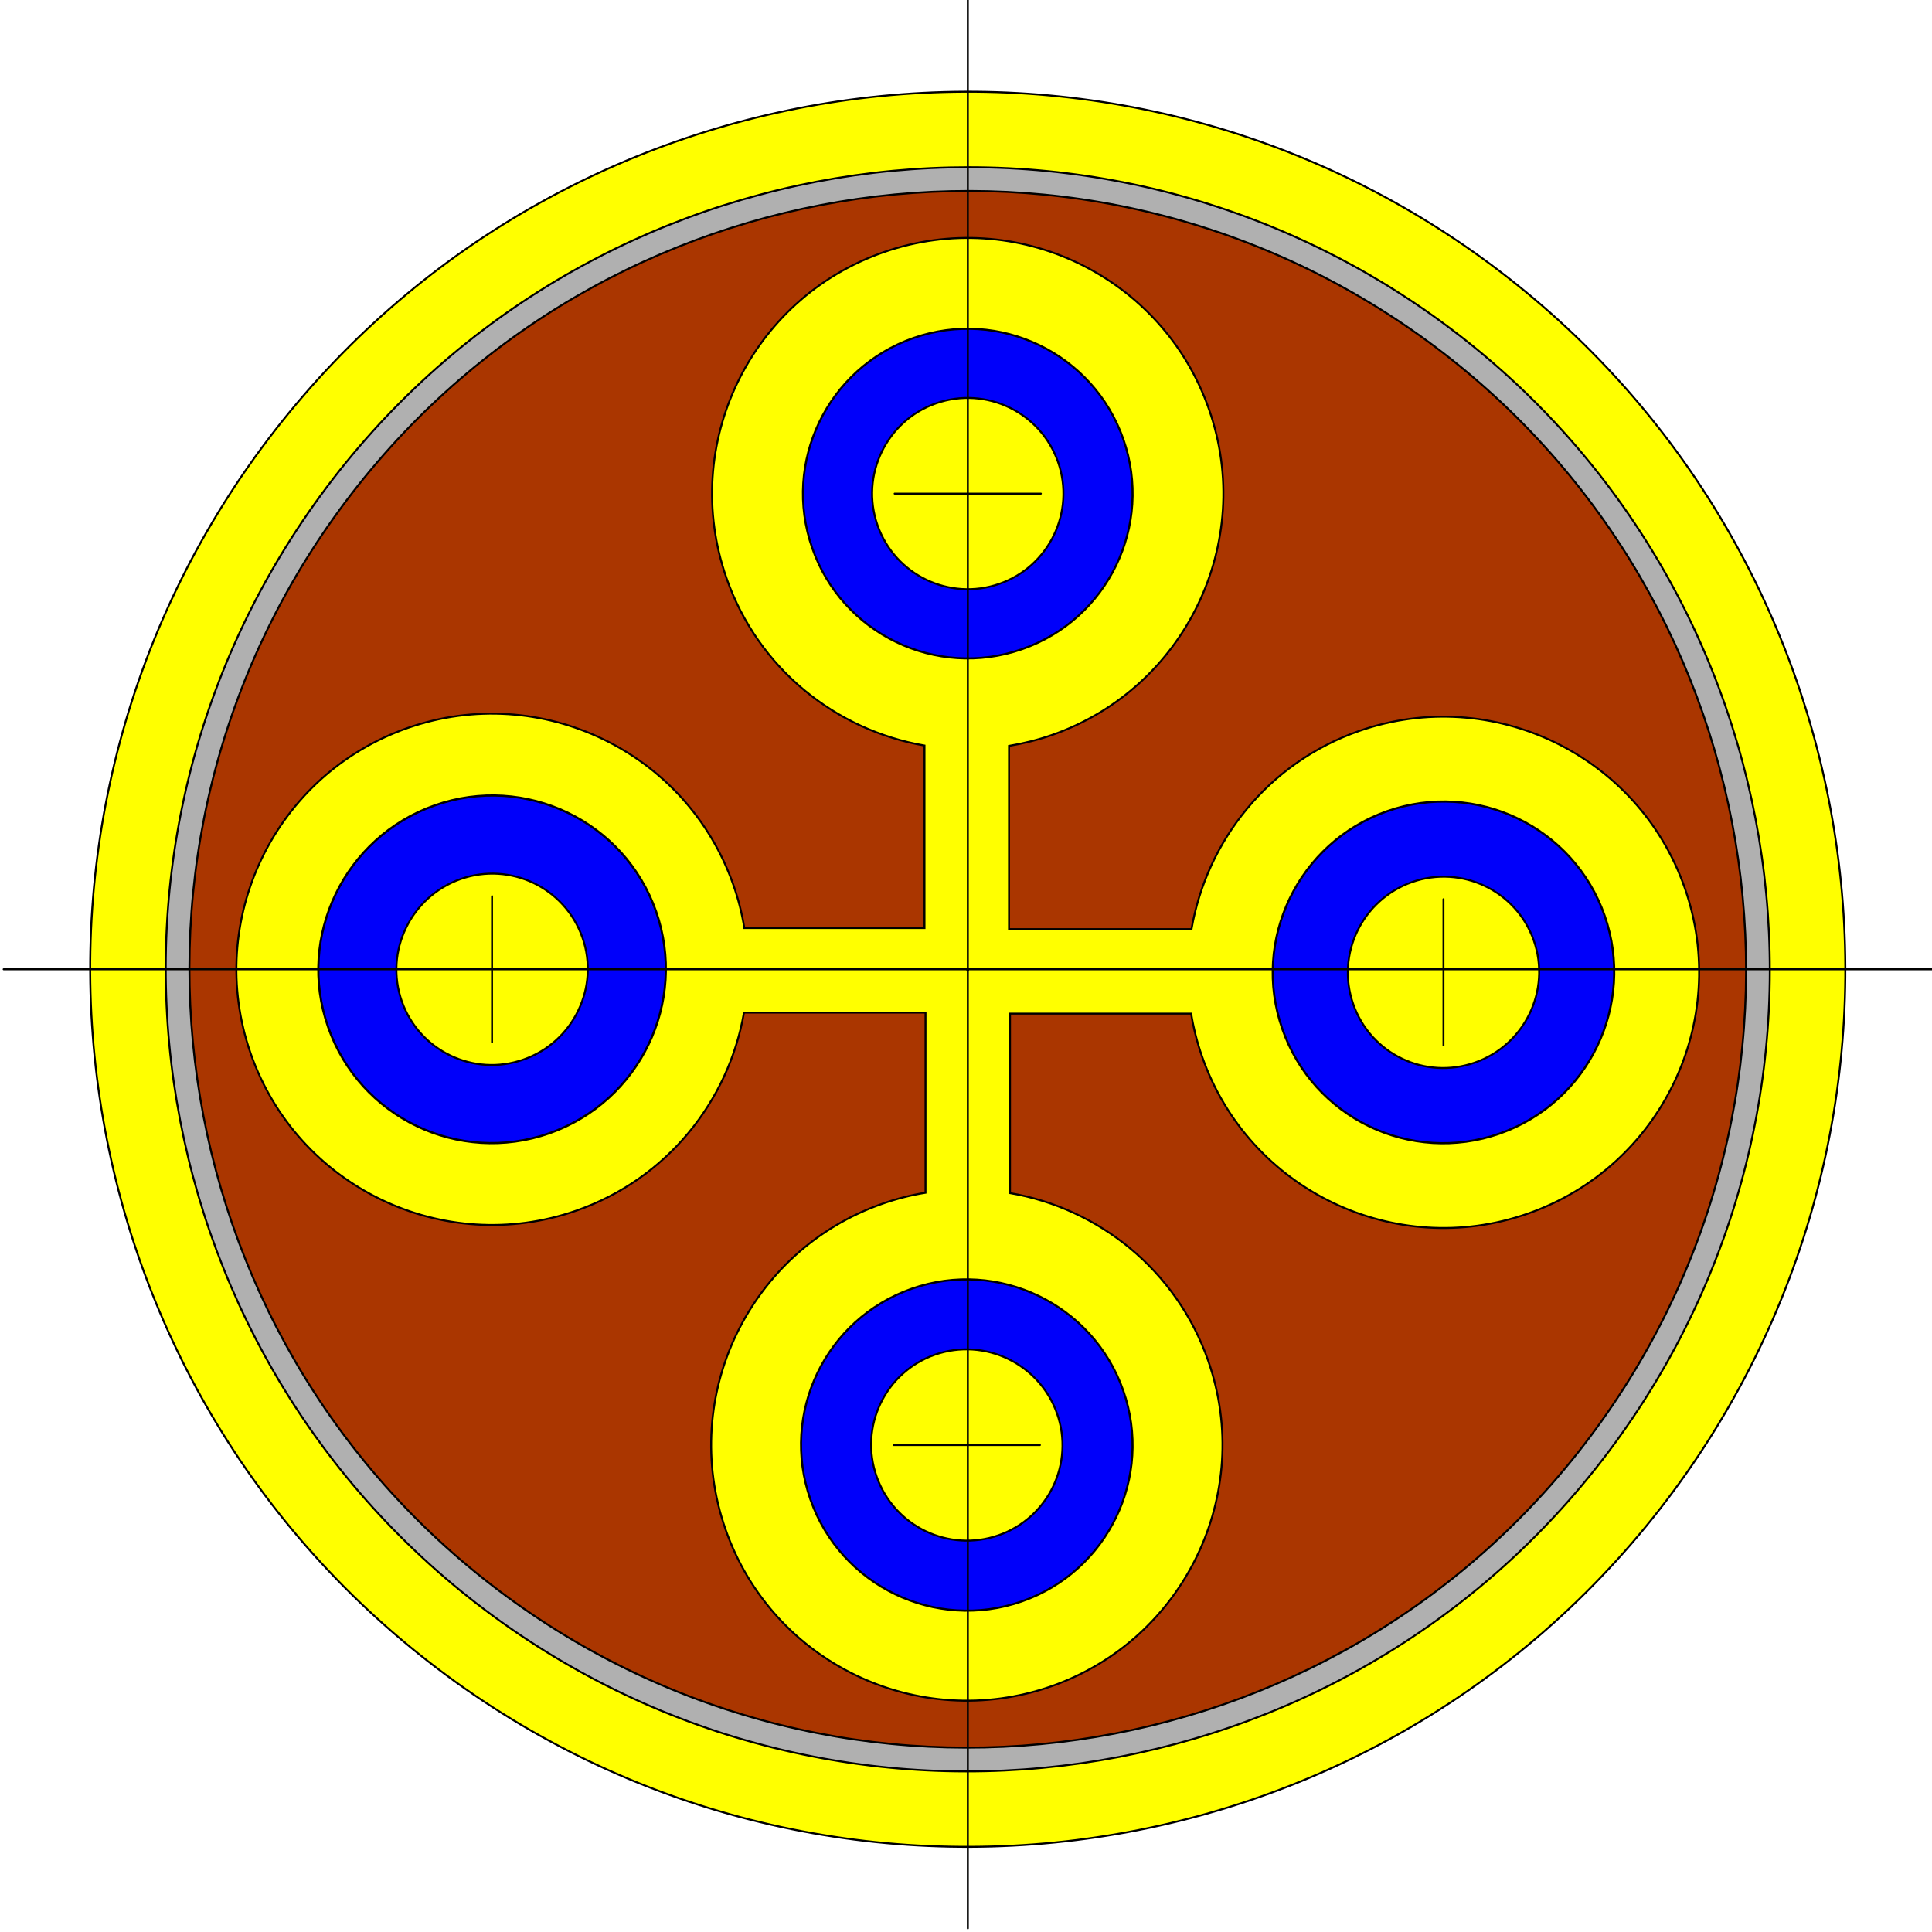
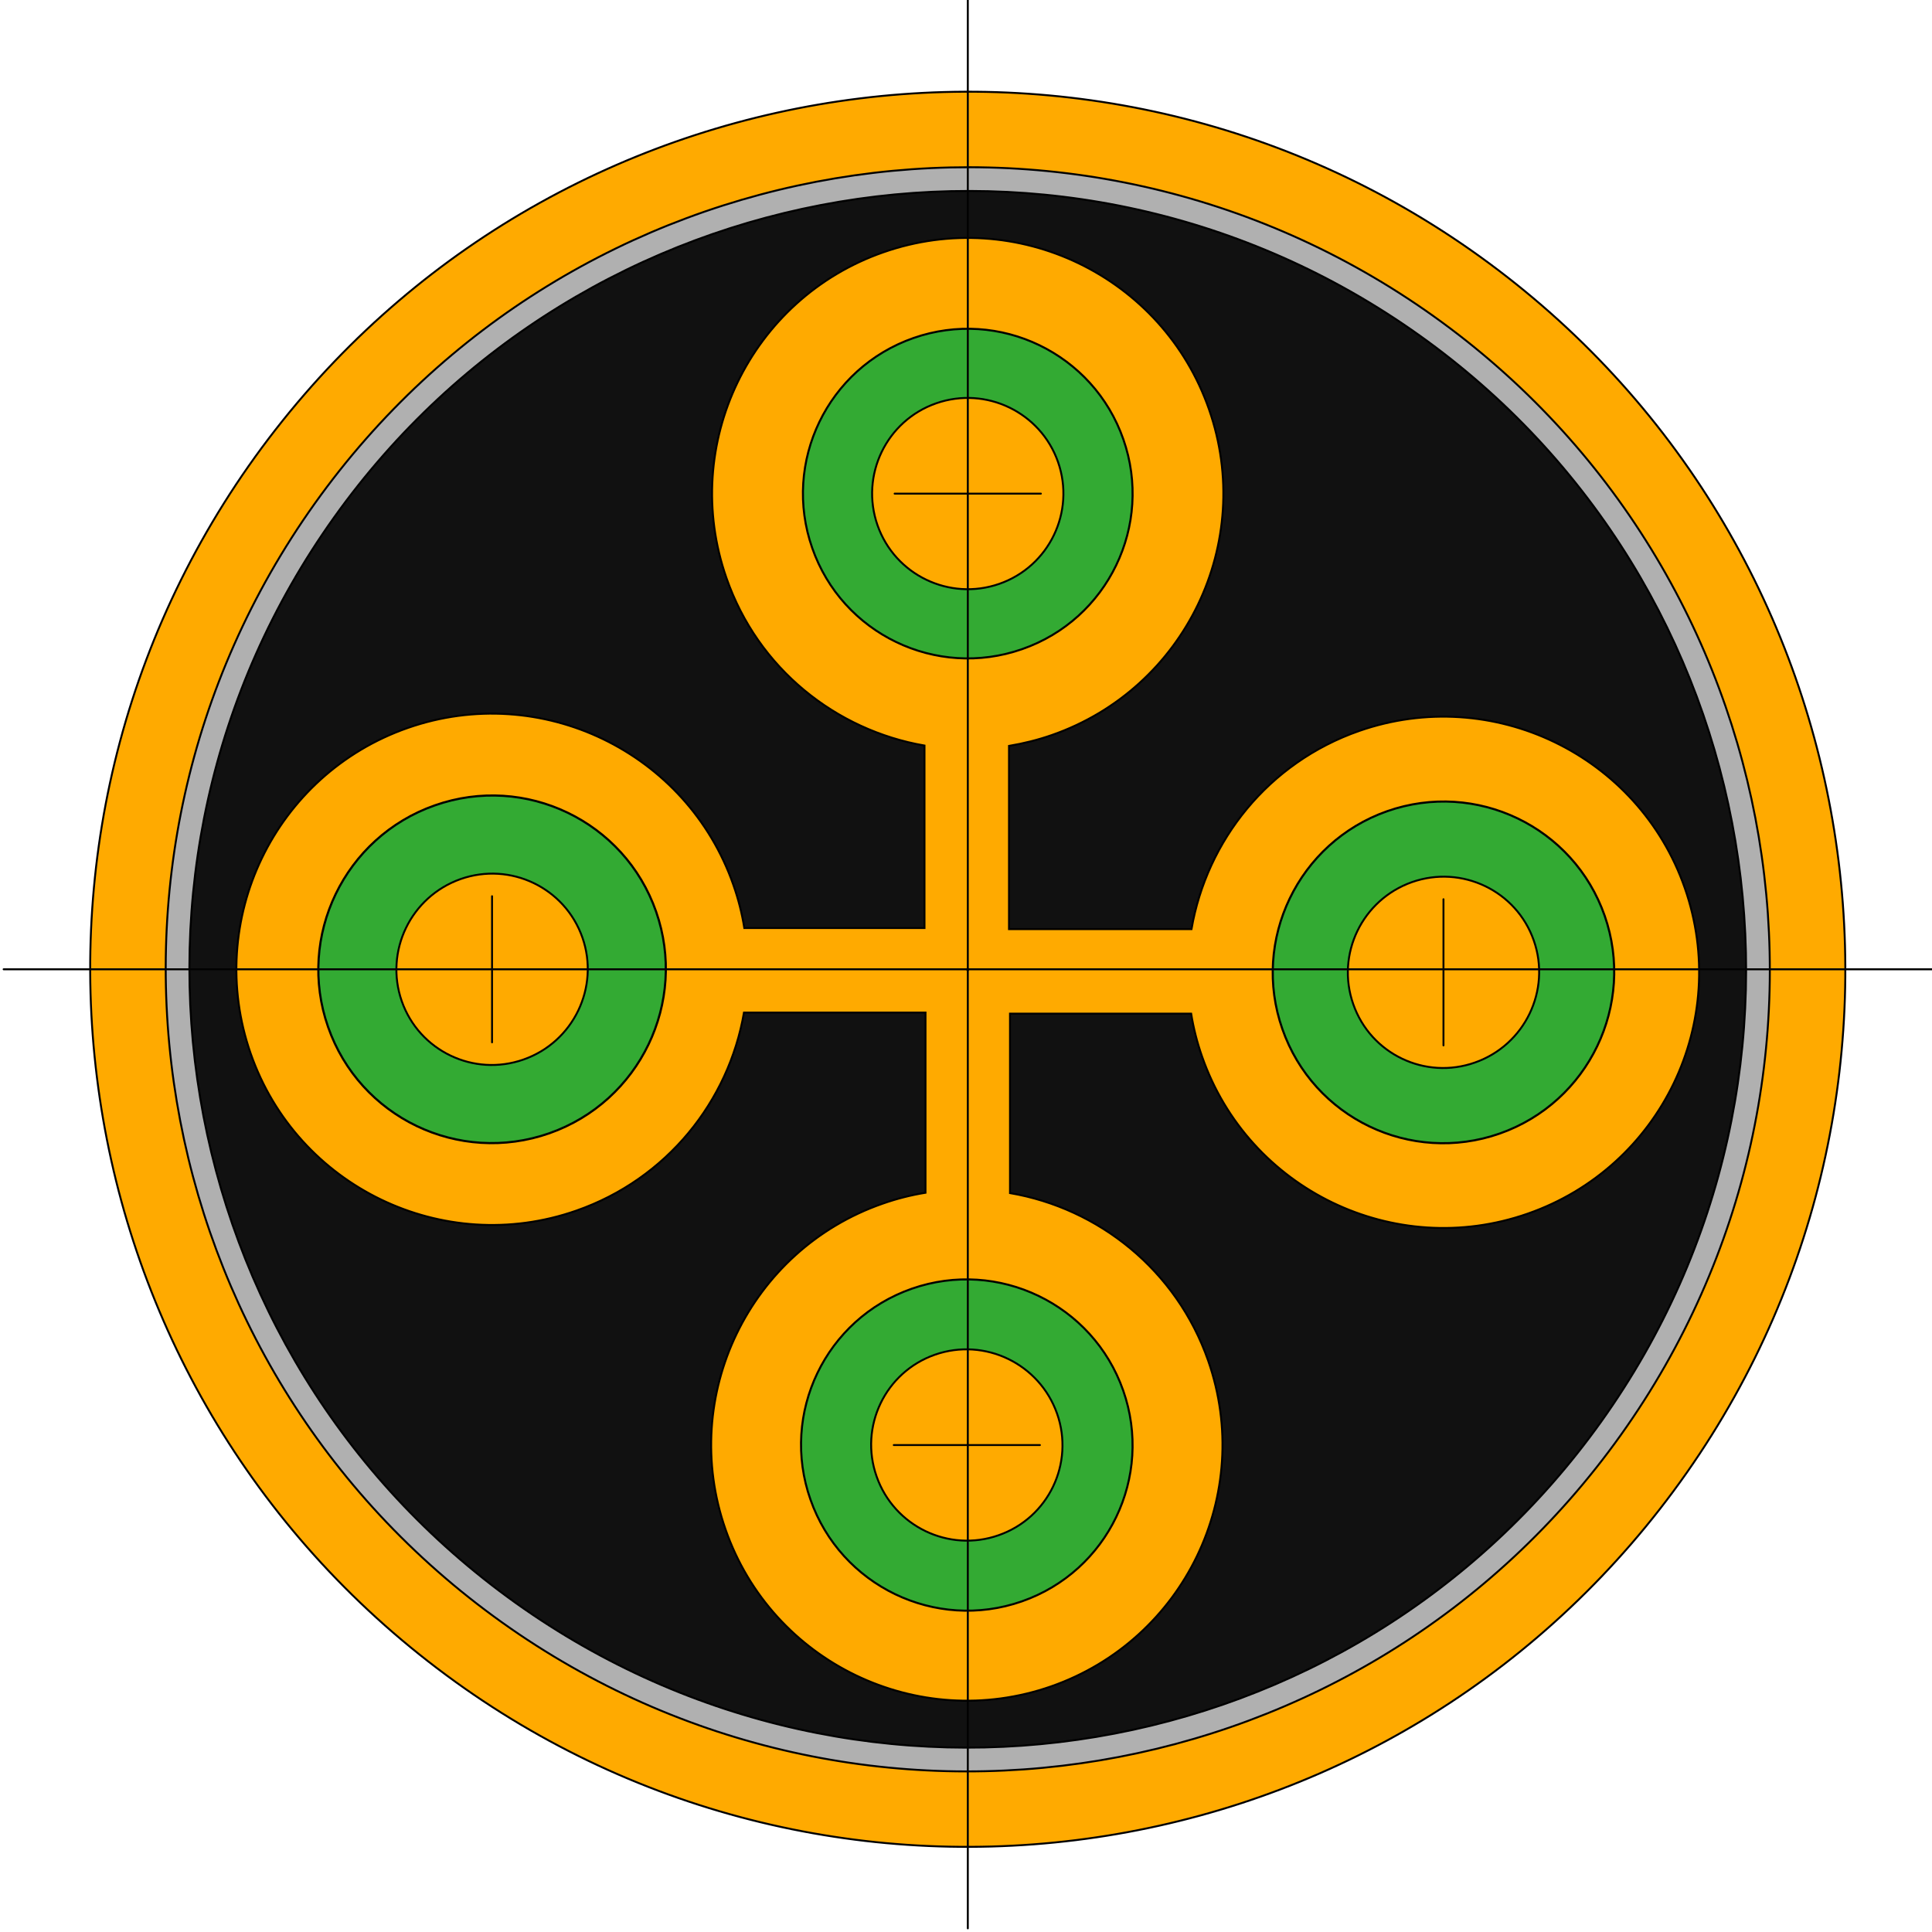
<svg xmlns="http://www.w3.org/2000/svg" version="1.1" id="Layer_1" x="0px" y="0px" viewBox="0 0 500 500" style="enable-background:new 0 0 500 500;" xml:space="preserve">
  <style type="text/css">
- 	.st0{fill-rule:evenodd;clip-rule:evenodd;fill:#ffff00;stroke:#000000;stroke-width:0.5;stroke-miterlimit:10;}
+ 	.st0{fill-rule:evenodd;clip-rule:evenodd;fill:#ffAA00;stroke:#000000;stroke-width:0.5;stroke-miterlimit:10;}
	.st1{fill-rule:evenodd;clip-rule:evenodd;fill:#B0B0B0;stroke:#000000;stroke-width:0.5;stroke-miterlimit:10;}
- 	.st2{fill-rule:evenodd;clip-rule:evenodd;fill:#aa3600;stroke:#000000;stroke-width:0.51;stroke-miterlimit:10;}
- 	.st3{fill-rule:evenodd;clip-rule:evenodd;fill:#0000fa;stroke:#000000;stroke-width:0.53;stroke-miterlimit:10;}
+ 	.st2{fill-rule:evenodd;clip-rule:evenodd;fill:#111;stroke:#000000;stroke-width:0.51;stroke-miterlimit:10;}
+ 	.st3{fill-rule:evenodd;clip-rule:evenodd;fill:#33AA33;stroke:#000000;stroke-width:0.53;stroke-miterlimit:10;}

		.st4{fill-rule:evenodd;clip-rule:evenodd;fill:none;stroke:#010101;stroke-width:0.5;stroke-linecap:round;stroke-linejoin:round;stroke-miterlimit:10;}
- 	.st5{fill-rule:evenodd;clip-rule:evenodd;fill:#0000fa;stroke:#000000;stroke-width:0.56;stroke-miterlimit:10;}
- 	.st6{fill-rule:evenodd;clip-rule:evenodd;fill:#0000fa;stroke:#000000;stroke-width:0.55;stroke-miterlimit:10;}
+ 	.st5{fill-rule:evenodd;clip-rule:evenodd;fill:#33AA33;stroke:#000000;stroke-width:0.56;stroke-miterlimit:10;}
+ 	.st6{fill-rule:evenodd;clip-rule:evenodd;fill:#33AA33;stroke:#000000;stroke-width:0.55;stroke-miterlimit:10;}
</style>
  <g>
    <path class="st0" d="M71.3,111.2C148.4,12.33,291.22-5.38,390.09,71.71c98.9,77.09,116.58,219.92,39.52,318.78   c-77.09,98.9-219.92,116.58-318.78,39.49C11.93,352.93-5.76,210.1,71.3,111.2z" />
    <path class="st1" d="M81.47,130.3c66.52-93.27,196.26-114.98,289.55-48.46C464.29,148.39,486,278.13,419.45,371.4   c-66.52,93.3-196.26,115.01-289.55,48.46C36.63,353.3,14.92,223.6,81.47,130.3z" />
    <path class="st2" d="M86.47,133.89C151.04,43.36,276.9,22.28,367.43,86.85s111.61,190.47,47.01,280.99   c-64.57,90.53-190.43,111.58-280.96,47.01S21.87,224.39,86.47,133.89z" />
    <path class="st0" d="M187.76,395.78c-12.05-34.49,6.17-72.25,40.65-84.27c3.68-1.29,7.39-2.23,11.11-2.83l0,0v-46.63h-46.98   c-3.96,22.91-19.89,43.05-43.39,51.26c-34.49,12.05-72.22-6.17-84.27-40.65c-12.02-34.46,6.17-72.22,40.65-84.27   c34.46-12.02,72.22,6.2,84.27,40.65c1.29,3.68,2.23,7.39,2.83,11.14h46.63v-47.23c-22.91-3.96-43.08-19.89-51.26-43.39   c-12.05-34.49,6.17-72.25,40.62-84.27c34.49-12.05,72.25,6.17,84.27,40.65c12.05,34.46-6.17,72.22-40.62,84.27   c-3.68,1.29-7.43,2.2-11.14,2.83v47.42h47.23c3.96-22.91,19.89-43.08,43.39-51.29c34.49-12.02,72.25,6.2,84.27,40.65   c12.05,34.49-6.17,72.25-40.65,84.27c-34.46,12.05-72.22-6.17-84.27-40.65c-1.29-3.68-2.23-7.39-2.83-11.11h-46.88v46.44   c22.91,3.93,43.08,19.89,51.29,43.39c12.02,34.46-6.2,72.22-40.65,84.27C237.54,448.46,199.78,430.27,187.76,395.78z    M250.54,250.98v-0.16h-0.19v0.16H250.54z" />
    <path class="st3" d="M236.41,87.48c22.22-7.77,46.57,4,54.31,26.21c7.77,22.22-3.96,46.57-26.21,54.31   c-22.22,7.77-46.57-3.96-54.31-26.18C202.42,119.57,214.16,95.25,236.41,87.48z" />
    <path class="st0" d="M242.29,104.37c12.9-4.5,27.03,2.33,31.53,15.2c4.5,12.9-2.3,27.03-15.2,31.53c-12.9,4.5-27.03-2.3-31.53-15.2   C222.59,123,229.39,108.87,242.29,104.37z" />
    <line class="st4" x1="231.53" y1="127.75" x2="269.38" y2="127.75" />
    <path class="st5" d="M84.9,265.76c-8.18-23.41,4.22-49.12,27.63-57.33c23.41-8.24,49.09,4.09,57.27,27.5   c8.18,23.44-4.22,49.12-27.63,57.36C118.72,301.51,93.08,289.21,84.9,265.76z" />
    <path class="st0" d="M103.97,259.09c-4.5-12.9,2.33-27.03,15.23-31.59c12.9-4.53,27,2.23,31.53,15.14   c4.5,12.87-2.33,27.03-15.23,31.56C122.59,278.76,108.47,271.96,103.97,259.09z" />
    <line class="st4" x1="127.34" y1="269.76" x2="127.34" y2="231.94" />
    <path class="st3" d="M264.44,414.44c-22.34,7.8-46.85-4-54.69-26.34c-7.87-22.34,3.9-46.79,26.24-54.59   c22.34-7.8,46.85,4,54.69,26.34C298.52,382.19,286.78,406.64,264.44,414.44z" />
    <path class="st0" d="M258.43,397.32c-12.87,4.53-27.03-2.3-31.56-15.2c-4.56-12.9,2.23-27.03,15.1-31.53   c12.9-4.5,27.03,2.33,31.59,15.23C278.1,378.7,271.33,392.83,258.43,397.32z" />
    <line class="st4" x1="269.13" y1="373.98" x2="231.31" y2="373.98" />
    <path class="st6" d="M415.29,237c8.02,23-4.15,48.27-27.16,56.36c-23.03,8.09-48.24-4.03-56.26-27.06   c-8.06-23,4.12-48.27,27.12-56.36C382.03,201.86,407.24,213.97,415.29,237z" />
    <path class="st0" d="M396.95,243.42c4.5,12.87-2.33,27.03-15.23,31.56c-12.87,4.56-27-2.2-31.5-15.1   c-4.53-12.9,2.3-27.03,15.2-31.59C378.32,223.76,392.45,230.52,396.95,243.42z" />
    <line class="st4" x1="373.57" y1="232.72" x2="373.57" y2="270.55" />
    <line class="st4" x1="250.47" y1="0" x2="250.47" y2="499.06" />
    <line class="st4" x1="0.94" y1="250.85" x2="500" y2="250.85" />
  </g>
</svg>
